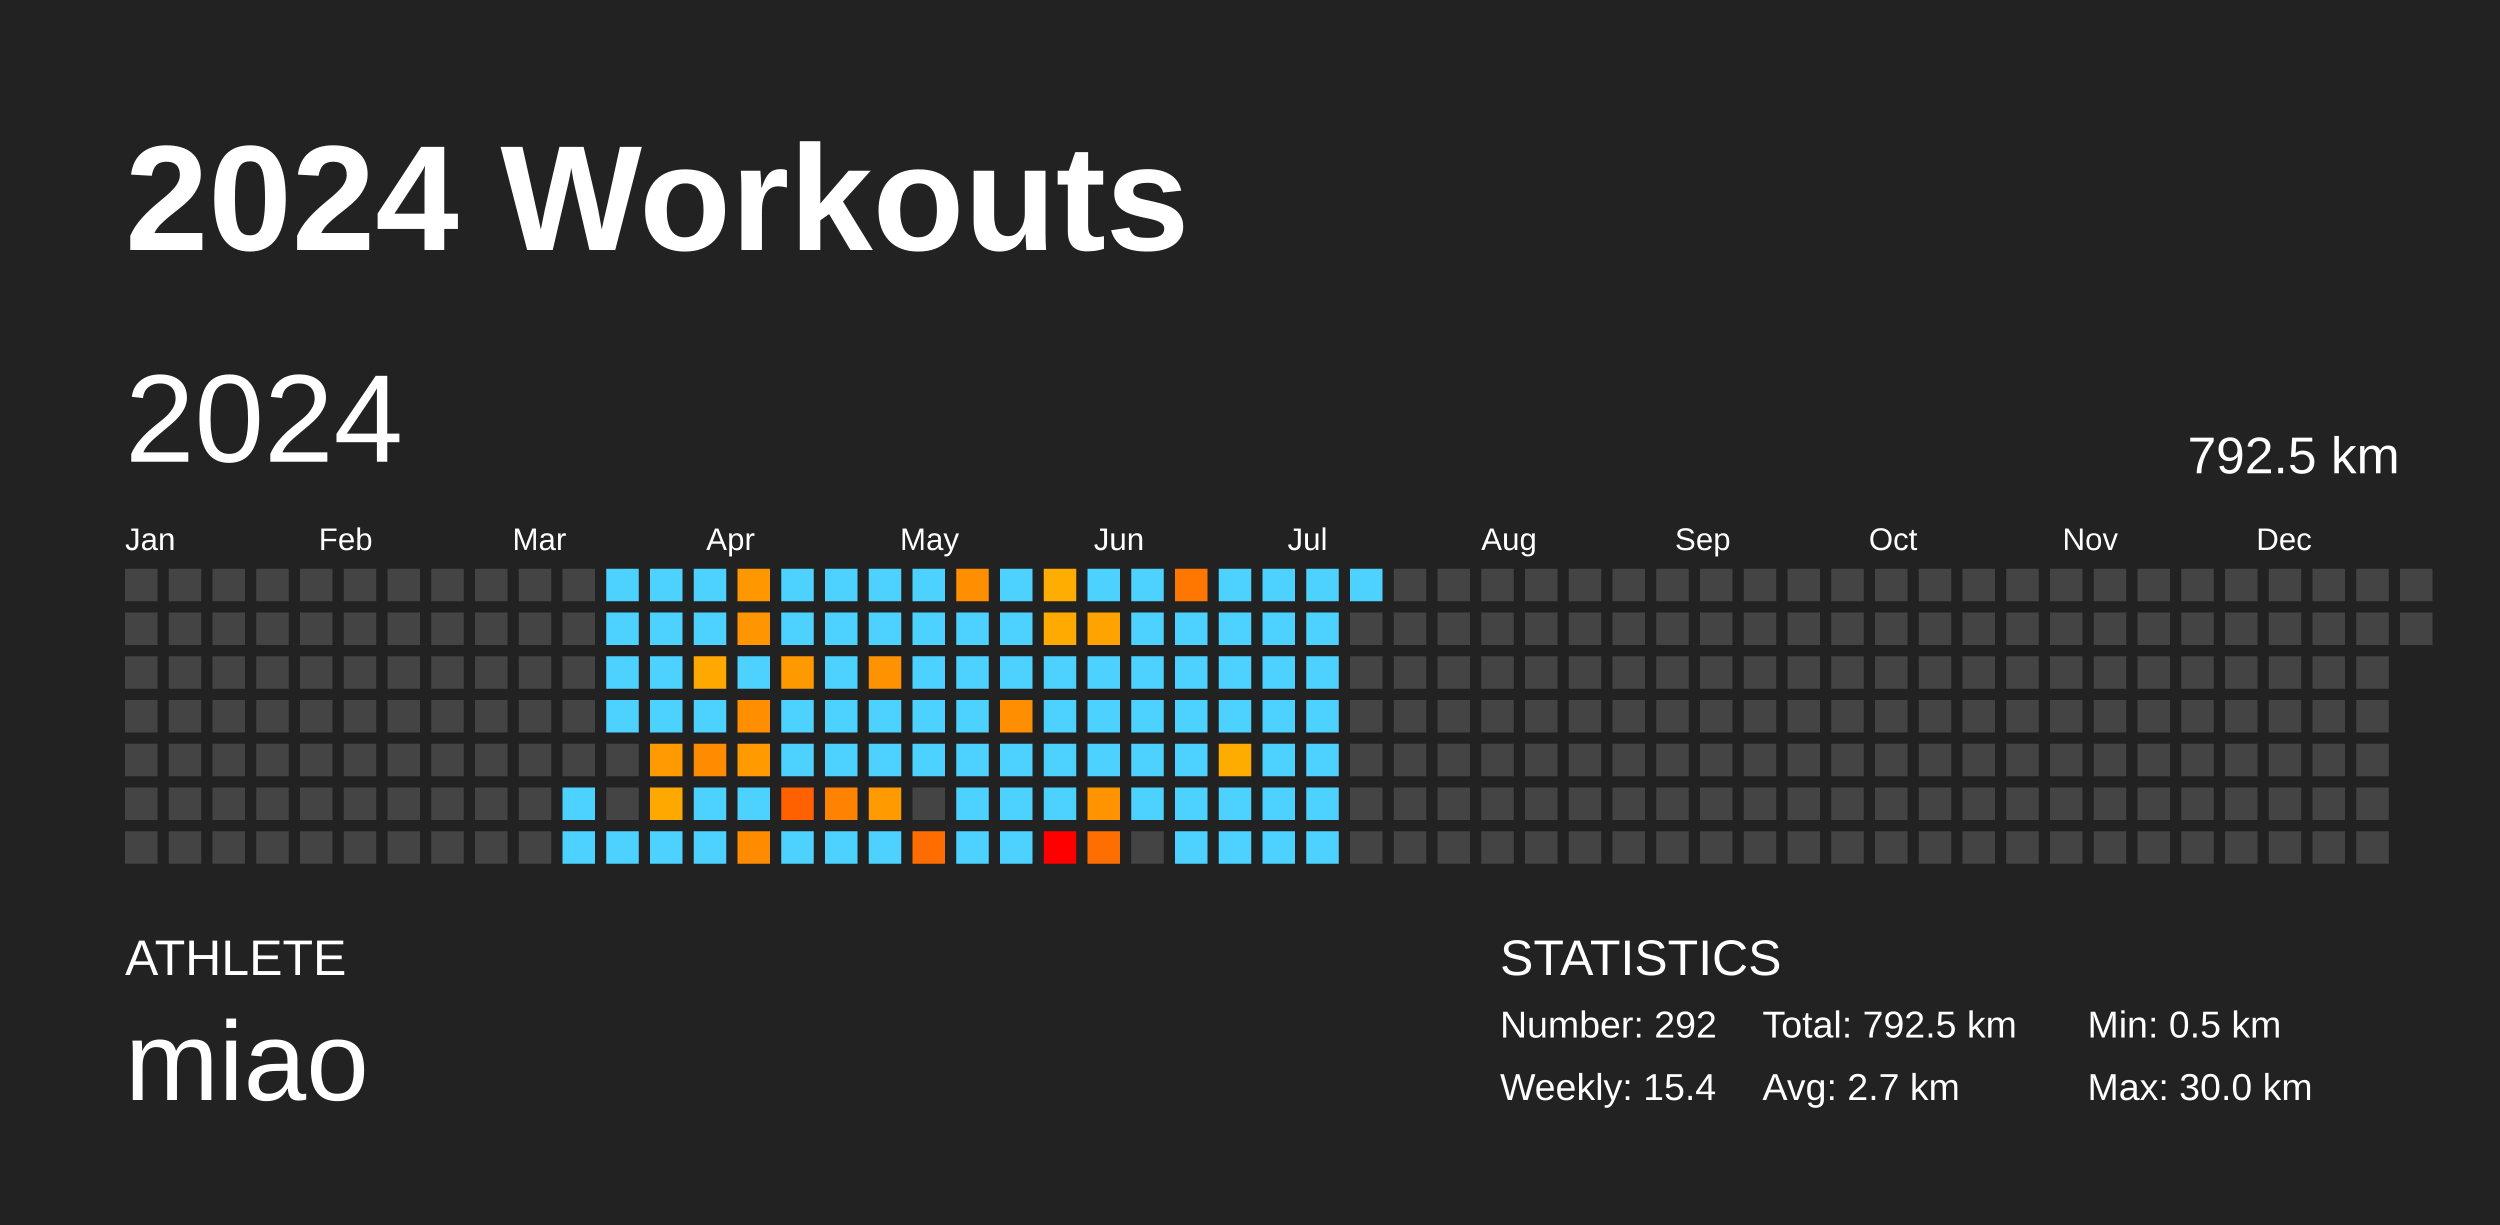
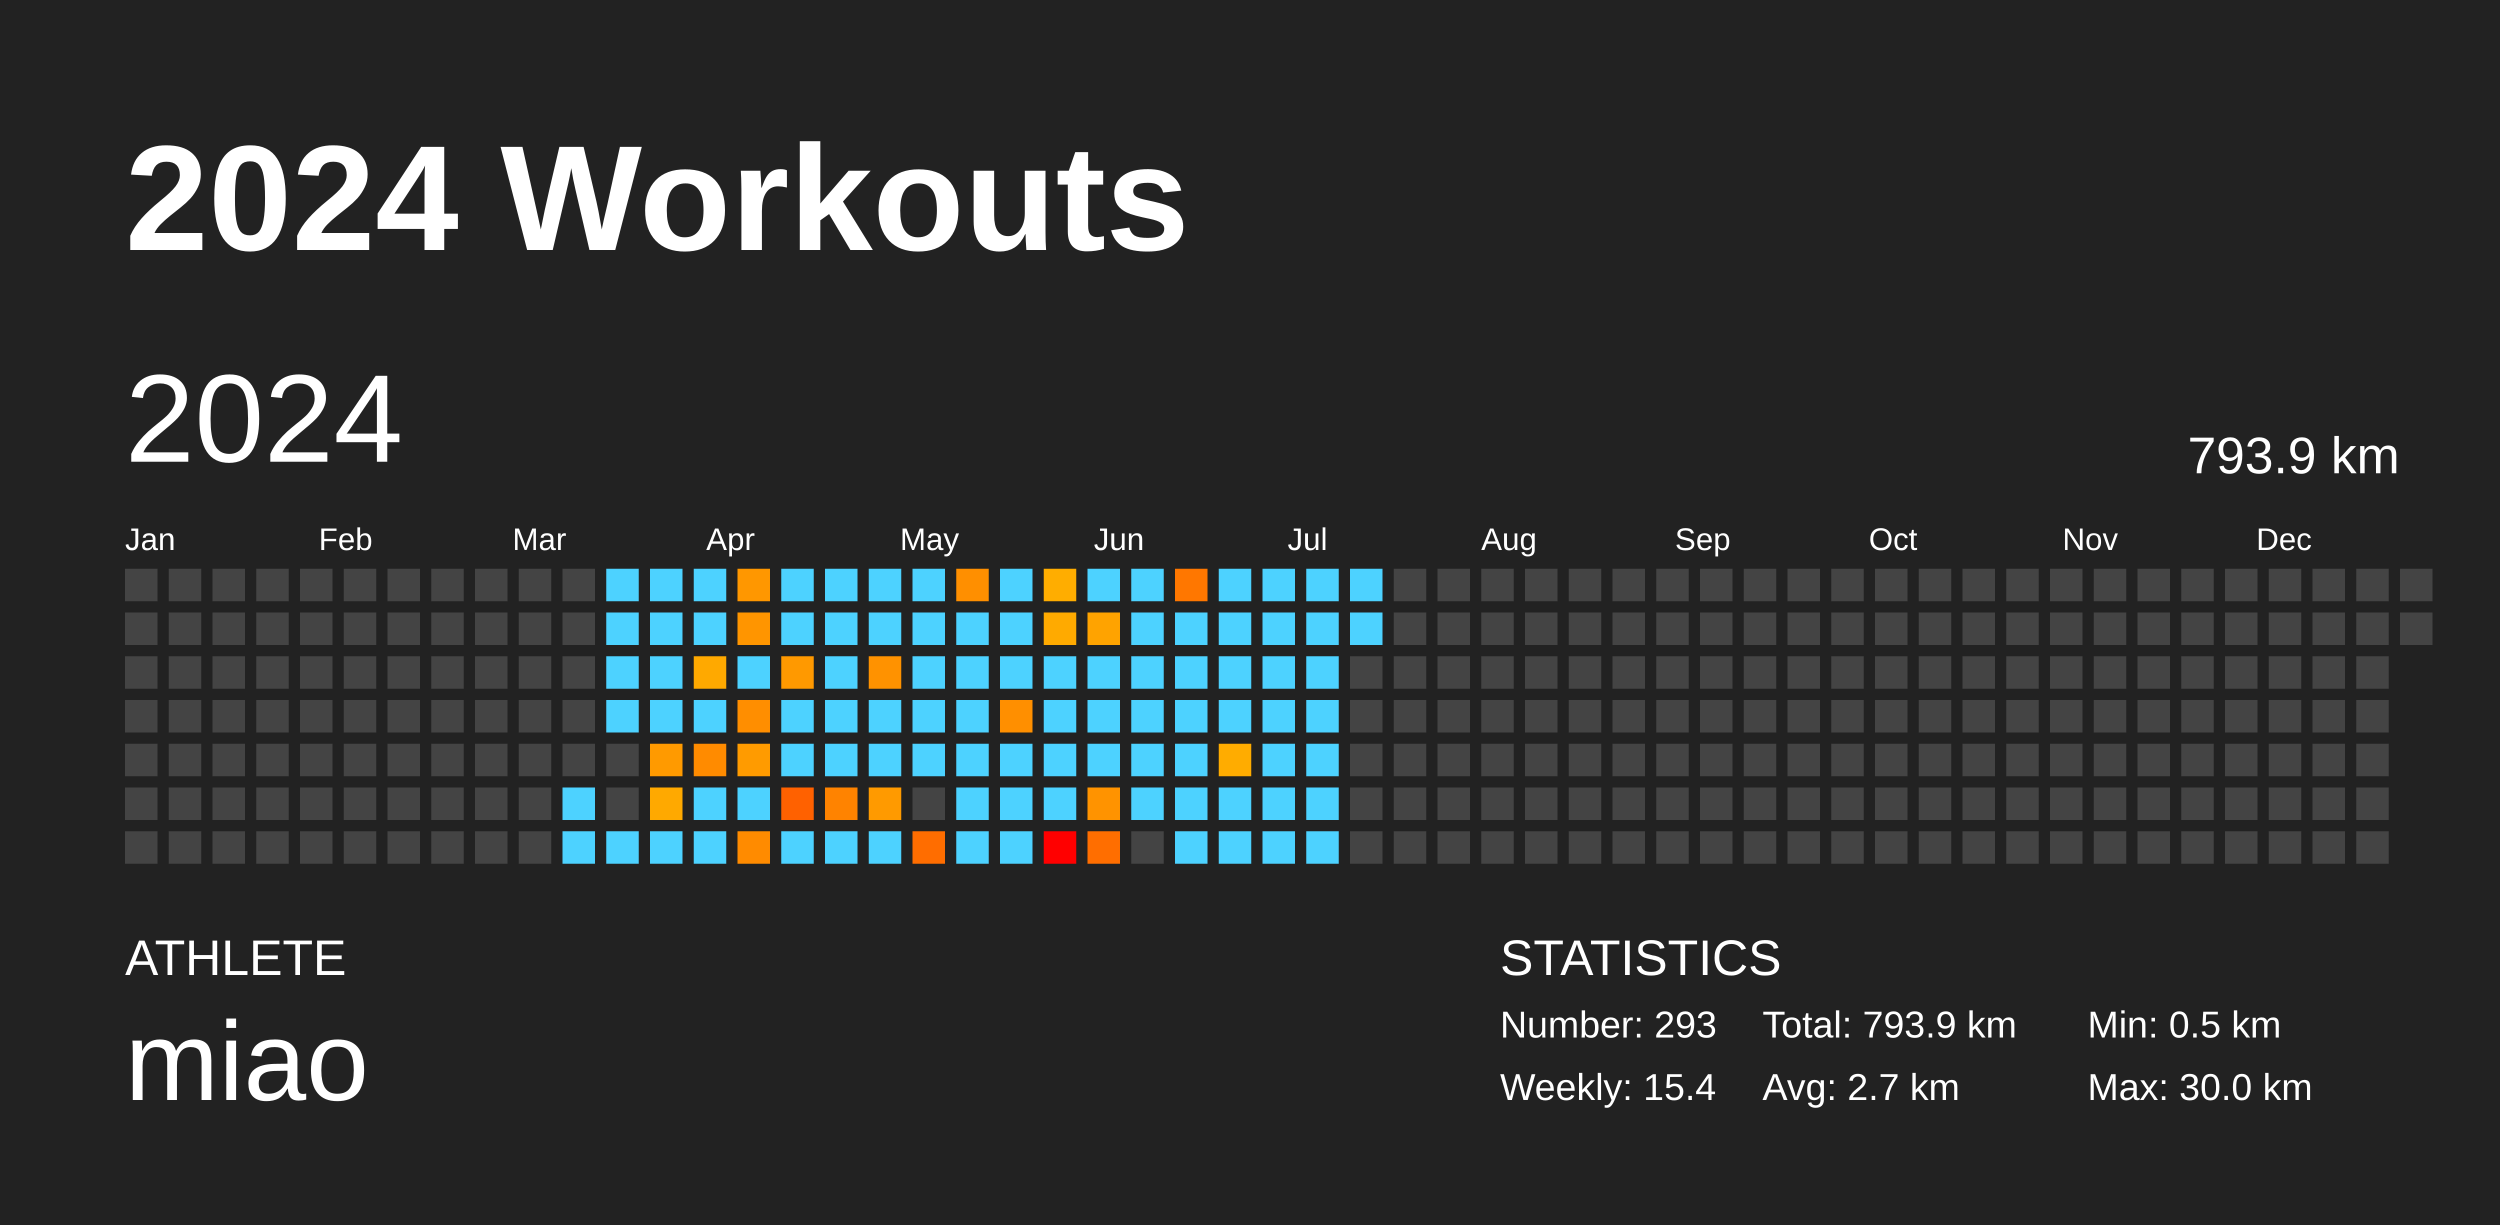
<svg xmlns="http://www.w3.org/2000/svg" baseProfile="full" height="98mm" version="1.1" viewBox="0,0,200,98" width="200mm">
  <defs />
  <rect fill="#222222" height="98" width="200" x="0" y="0" />
  <text fill="#FFFFFF" style="font-size:12px; font-family:Arial; font-weight:bold;" x="10" y="20">2024 Workouts</text>
  <text fill="#FFFFFF" style="font-size:4px; font-family:Arial" x="10" y="78">ATHLETE</text>
  <text fill="#FFFFFF" style="font-size:9px; font-family:Arial" x="10" y="88">miao</text>
  <text fill="#FFFFFF" style="font-size:4px; font-family:Arial" x="120" y="78">STATISTICS</text>
-   <text fill="#FFFFFF" style="font-size:3px; font-family:Arial" x="120" y="83">Number: 292</text>
+   <text fill="#FFFFFF" style="font-size:3px; font-family:Arial" x="120" y="83">Number: 293</text>
  <text fill="#FFFFFF" style="font-size:3px; font-family:Arial" x="120" y="88">Weekly: 15.4</text>
-   <text fill="#FFFFFF" style="font-size:3px; font-family:Arial" x="141" y="83">Total: 792.5 km</text>
+   <text fill="#FFFFFF" style="font-size:3px; font-family:Arial" x="141" y="83">Total: 793.9 km</text>
  <text fill="#FFFFFF" style="font-size:3px; font-family:Arial" x="141" y="88">Avg: 2.7 km</text>
  <text fill="#FFFFFF" style="font-size:3px; font-family:Arial" x="167" y="83">Min: 0.5 km</text>
  <text fill="#FFFFFF" style="font-size:3px; font-family:Arial" x="167" y="88">Max: 30.0 km</text>
  <text dominant-baseline="hanging" fill="#FFFFFF" style="font-size:10.0px; font-family:Arial;" x="10" y="30">2024</text>
-   <text dominant-baseline="hanging" fill="#FFFFFF" style="font-size:4.125px; font-family:Arial;" x="175" y="35">792.5 km</text>
+   <text dominant-baseline="hanging" fill="#FFFFFF" style="font-size:4.125px; font-family:Arial;" x="175" y="35">793.9 km</text>
  <text fill="#FFFFFF" style="font-size:2.5px; font-family:Arial" x="10.0" y="44">Jan</text>
  <text fill="#FFFFFF" style="font-size:2.5px; font-family:Arial" x="25.5" y="44">Feb</text>
  <text fill="#FFFFFF" style="font-size:2.5px; font-family:Arial" x="41.0" y="44">Mar</text>
  <text fill="#FFFFFF" style="font-size:2.5px; font-family:Arial" x="56.5" y="44">Apr</text>
  <text fill="#FFFFFF" style="font-size:2.5px; font-family:Arial" x="72.0" y="44">May</text>
  <text fill="#FFFFFF" style="font-size:2.5px; font-family:Arial" x="87.5" y="44">Jun</text>
  <text fill="#FFFFFF" style="font-size:2.5px; font-family:Arial" x="103.0" y="44">Jul</text>
  <text fill="#FFFFFF" style="font-size:2.5px; font-family:Arial" x="118.5" y="44">Aug</text>
  <text fill="#FFFFFF" style="font-size:2.5px; font-family:Arial" x="134.0" y="44">Sep</text>
  <text fill="#FFFFFF" style="font-size:2.5px; font-family:Arial" x="149.5" y="44">Oct</text>
  <text fill="#FFFFFF" style="font-size:2.5px; font-family:Arial" x="165.0" y="44">Nov</text>
  <text fill="#FFFFFF" style="font-size:2.5px; font-family:Arial" x="180.5" y="44">Dec</text>
  <rect fill="#444444" height="2.6" width="2.6" x="10.0" y="45.5" />
  <rect fill="#444444" height="2.6" width="2.6" x="10.0" y="49.0" />
  <rect fill="#444444" height="2.6" width="2.6" x="10.0" y="52.5" />
  <rect fill="#444444" height="2.6" width="2.6" x="10.0" y="56.0" />
  <rect fill="#444444" height="2.6" width="2.6" x="10.0" y="59.5" />
  <rect fill="#444444" height="2.6" width="2.6" x="10.0" y="63.0" />
  <rect fill="#444444" height="2.6" width="2.6" x="10.0" y="66.5" />
  <rect fill="#444444" height="2.6" width="2.6" x="13.5" y="45.5" />
  <rect fill="#444444" height="2.6" width="2.6" x="13.5" y="49.0" />
  <rect fill="#444444" height="2.6" width="2.6" x="13.5" y="52.5" />
  <rect fill="#444444" height="2.6" width="2.6" x="13.5" y="56.0" />
  <rect fill="#444444" height="2.6" width="2.6" x="13.5" y="59.5" />
  <rect fill="#444444" height="2.6" width="2.6" x="13.5" y="63.0" />
  <rect fill="#444444" height="2.6" width="2.6" x="13.5" y="66.5" />
  <rect fill="#444444" height="2.6" width="2.6" x="17.0" y="45.5" />
  <rect fill="#444444" height="2.6" width="2.6" x="17.0" y="49.0" />
  <rect fill="#444444" height="2.6" width="2.6" x="17.0" y="52.5" />
  <rect fill="#444444" height="2.6" width="2.6" x="17.0" y="56.0" />
  <rect fill="#444444" height="2.6" width="2.6" x="17.0" y="59.5" />
  <rect fill="#444444" height="2.6" width="2.6" x="17.0" y="63.0" />
  <rect fill="#444444" height="2.6" width="2.6" x="17.0" y="66.5" />
  <rect fill="#444444" height="2.6" width="2.6" x="20.5" y="45.5" />
  <rect fill="#444444" height="2.6" width="2.6" x="20.5" y="49.0" />
  <rect fill="#444444" height="2.6" width="2.6" x="20.5" y="52.5" />
  <rect fill="#444444" height="2.6" width="2.6" x="20.5" y="56.0" />
  <rect fill="#444444" height="2.6" width="2.6" x="20.5" y="59.5" />
  <rect fill="#444444" height="2.6" width="2.6" x="20.5" y="63.0" />
  <rect fill="#444444" height="2.6" width="2.6" x="20.5" y="66.5" />
  <rect fill="#444444" height="2.6" width="2.6" x="24.0" y="45.5" />
  <rect fill="#444444" height="2.6" width="2.6" x="24.0" y="49.0" />
  <rect fill="#444444" height="2.6" width="2.6" x="24.0" y="52.5" />
  <rect fill="#444444" height="2.6" width="2.6" x="24.0" y="56.0" />
  <rect fill="#444444" height="2.6" width="2.6" x="24.0" y="59.5" />
  <rect fill="#444444" height="2.6" width="2.6" x="24.0" y="63.0" />
  <rect fill="#444444" height="2.6" width="2.6" x="24.0" y="66.5" />
  <rect fill="#444444" height="2.6" width="2.6" x="27.5" y="45.5" />
  <rect fill="#444444" height="2.6" width="2.6" x="27.5" y="49.0" />
  <rect fill="#444444" height="2.6" width="2.6" x="27.5" y="52.5" />
  <rect fill="#444444" height="2.6" width="2.6" x="27.5" y="56.0" />
  <rect fill="#444444" height="2.6" width="2.6" x="27.5" y="59.5" />
  <rect fill="#444444" height="2.6" width="2.6" x="27.5" y="63.0" />
  <rect fill="#444444" height="2.6" width="2.6" x="27.5" y="66.5" />
  <rect fill="#444444" height="2.6" width="2.6" x="31.0" y="45.5" />
  <rect fill="#444444" height="2.6" width="2.6" x="31.0" y="49.0" />
  <rect fill="#444444" height="2.6" width="2.6" x="31.0" y="52.5" />
  <rect fill="#444444" height="2.6" width="2.6" x="31.0" y="56.0" />
  <rect fill="#444444" height="2.6" width="2.6" x="31.0" y="59.5" />
  <rect fill="#444444" height="2.6" width="2.6" x="31.0" y="63.0" />
  <rect fill="#444444" height="2.6" width="2.6" x="31.0" y="66.5" />
  <rect fill="#444444" height="2.6" width="2.6" x="34.5" y="45.5" />
  <rect fill="#444444" height="2.6" width="2.6" x="34.5" y="49.0" />
  <rect fill="#444444" height="2.6" width="2.6" x="34.5" y="52.5" />
  <rect fill="#444444" height="2.6" width="2.6" x="34.5" y="56.0" />
  <rect fill="#444444" height="2.6" width="2.6" x="34.5" y="59.5" />
  <rect fill="#444444" height="2.6" width="2.6" x="34.5" y="63.0" />
  <rect fill="#444444" height="2.6" width="2.6" x="34.5" y="66.5" />
  <rect fill="#444444" height="2.6" width="2.6" x="38.0" y="45.5" />
  <rect fill="#444444" height="2.6" width="2.6" x="38.0" y="49.0" />
  <rect fill="#444444" height="2.6" width="2.6" x="38.0" y="52.5" />
  <rect fill="#444444" height="2.6" width="2.6" x="38.0" y="56.0" />
  <rect fill="#444444" height="2.6" width="2.6" x="38.0" y="59.5" />
  <rect fill="#444444" height="2.6" width="2.6" x="38.0" y="63.0" />
  <rect fill="#444444" height="2.6" width="2.6" x="38.0" y="66.5" />
  <rect fill="#444444" height="2.6" width="2.6" x="41.5" y="45.5" />
  <rect fill="#444444" height="2.6" width="2.6" x="41.5" y="49.0" />
  <rect fill="#444444" height="2.6" width="2.6" x="41.5" y="52.5" />
  <rect fill="#444444" height="2.6" width="2.6" x="41.5" y="56.0" />
  <rect fill="#444444" height="2.6" width="2.6" x="41.5" y="59.5" />
  <rect fill="#444444" height="2.6" width="2.6" x="41.5" y="63.0" />
  <rect fill="#444444" height="2.6" width="2.6" x="41.5" y="66.5" />
  <rect fill="#444444" height="2.6" width="2.6" x="45.0" y="45.5" />
  <rect fill="#444444" height="2.6" width="2.6" x="45.0" y="49.0" />
  <rect fill="#444444" height="2.6" width="2.6" x="45.0" y="52.5" />
  <rect fill="#444444" height="2.6" width="2.6" x="45.0" y="56.0" />
  <rect fill="#444444" height="2.6" width="2.6" x="45.0" y="59.5" />
  <rect fill="#4dd2ff" height="2.6" width="2.6" x="45.0" y="63.0" />
  <rect fill="#4dd2ff" height="2.6" width="2.6" x="45.0" y="66.5" />
  <rect fill="#4dd2ff" height="2.6" width="2.6" x="48.5" y="45.5" />
  <rect fill="#4dd2ff" height="2.6" width="2.6" x="48.5" y="49.0" />
  <rect fill="#4dd2ff" height="2.6" width="2.6" x="48.5" y="52.5" />
  <rect fill="#4dd2ff" height="2.6" width="2.6" x="48.5" y="56.0" />
  <rect fill="#444444" height="2.6" width="2.6" x="48.5" y="59.5" />
  <rect fill="#444444" height="2.6" width="2.6" x="48.5" y="63.0" />
  <rect fill="#4dd2ff" height="2.6" width="2.6" x="48.5" y="66.5" />
  <rect fill="#4dd2ff" height="2.6" width="2.6" x="52.0" y="45.5" />
  <rect fill="#4dd2ff" height="2.6" width="2.6" x="52.0" y="49.0" />
  <rect fill="#4dd2ff" height="2.6" width="2.6" x="52.0" y="52.5" />
  <rect fill="#4dd2ff" height="2.6" width="2.6" x="52.0" y="56.0" />
  <rect fill="#ff9a00" height="2.6" width="2.6" x="52.0" y="59.5" />
  <rect fill="#ffa900" height="2.6" width="2.6" x="52.0" y="63.0" />
  <rect fill="#4dd2ff" height="2.6" width="2.6" x="52.0" y="66.5" />
  <rect fill="#4dd2ff" height="2.6" width="2.6" x="55.5" y="45.5" />
  <rect fill="#4dd2ff" height="2.6" width="2.6" x="55.5" y="49.0" />
  <rect fill="#ffa900" height="2.6" width="2.6" x="55.5" y="52.5" />
  <rect fill="#4dd2ff" height="2.6" width="2.6" x="55.5" y="56.0" />
  <rect fill="#ff8b00" height="2.6" width="2.6" x="55.5" y="59.5" />
  <rect fill="#4dd2ff" height="2.6" width="2.6" x="55.5" y="63.0" />
  <rect fill="#4dd2ff" height="2.6" width="2.6" x="55.5" y="66.5" />
  <rect fill="#ff9700" height="2.6" width="2.6" x="59.0" y="45.5" />
  <rect fill="#ff9500" height="2.6" width="2.6" x="59.0" y="49.0" />
  <rect fill="#4dd2ff" height="2.6" width="2.6" x="59.0" y="52.5" />
  <rect fill="#ff8e00" height="2.6" width="2.6" x="59.0" y="56.0" />
  <rect fill="#ff9b00" height="2.6" width="2.6" x="59.0" y="59.5" />
  <rect fill="#4dd2ff" height="2.6" width="2.6" x="59.0" y="63.0" />
  <rect fill="#ff8b00" height="2.6" width="2.6" x="59.0" y="66.5" />
  <rect fill="#4dd2ff" height="2.6" width="2.6" x="62.5" y="45.5" />
  <rect fill="#4dd2ff" height="2.6" width="2.6" x="62.5" y="49.0" />
  <rect fill="#ff9900" height="2.6" width="2.6" x="62.5" y="52.5" />
  <rect fill="#4dd2ff" height="2.6" width="2.6" x="62.5" y="56.0" />
  <rect fill="#4dd2ff" height="2.6" width="2.6" x="62.5" y="59.5" />
  <rect fill="#ff6100" height="2.6" width="2.6" x="62.5" y="63.0" />
  <rect fill="#4dd2ff" height="2.6" width="2.6" x="62.5" y="66.5" />
  <rect fill="#4dd2ff" height="2.6" width="2.6" x="66.0" y="45.5" />
  <rect fill="#4dd2ff" height="2.6" width="2.6" x="66.0" y="49.0" />
  <rect fill="#4dd2ff" height="2.6" width="2.6" x="66.0" y="52.5" />
  <rect fill="#4dd2ff" height="2.6" width="2.6" x="66.0" y="56.0" />
  <rect fill="#4dd2ff" height="2.6" width="2.6" x="66.0" y="59.5" />
  <rect fill="#ff8300" height="2.6" width="2.6" x="66.0" y="63.0" />
  <rect fill="#4dd2ff" height="2.6" width="2.6" x="66.0" y="66.5" />
  <rect fill="#4dd2ff" height="2.6" width="2.6" x="69.5" y="45.5" />
  <rect fill="#4dd2ff" height="2.6" width="2.6" x="69.5" y="49.0" />
  <rect fill="#ff9200" height="2.6" width="2.6" x="69.5" y="52.5" />
  <rect fill="#4dd2ff" height="2.6" width="2.6" x="69.5" y="56.0" />
  <rect fill="#4dd2ff" height="2.6" width="2.6" x="69.5" y="59.5" />
  <rect fill="#ff9a00" height="2.6" width="2.6" x="69.5" y="63.0" />
  <rect fill="#4dd2ff" height="2.6" width="2.6" x="69.5" y="66.5" />
  <rect fill="#4dd2ff" height="2.6" width="2.6" x="73.0" y="45.5" />
  <rect fill="#4dd2ff" height="2.6" width="2.6" x="73.0" y="49.0" />
  <rect fill="#4dd2ff" height="2.6" width="2.6" x="73.0" y="52.5" />
  <rect fill="#4dd2ff" height="2.6" width="2.6" x="73.0" y="56.0" />
  <rect fill="#4dd2ff" height="2.6" width="2.6" x="73.0" y="59.5" />
  <rect fill="#444444" height="2.6" width="2.6" x="73.0" y="63.0" />
  <rect fill="#ff6d00" height="2.6" width="2.6" x="73.0" y="66.5" />
  <rect fill="#ff8f00" height="2.6" width="2.6" x="76.5" y="45.5" />
  <rect fill="#4dd2ff" height="2.6" width="2.6" x="76.5" y="49.0" />
  <rect fill="#4dd2ff" height="2.6" width="2.6" x="76.5" y="52.5" />
  <rect fill="#4dd2ff" height="2.6" width="2.6" x="76.5" y="56.0" />
  <rect fill="#4dd2ff" height="2.6" width="2.6" x="76.5" y="59.5" />
  <rect fill="#4dd2ff" height="2.6" width="2.6" x="76.5" y="63.0" />
  <rect fill="#4dd2ff" height="2.6" width="2.6" x="76.5" y="66.5" />
  <rect fill="#4dd2ff" height="2.6" width="2.6" x="80.0" y="45.5" />
  <rect fill="#4dd2ff" height="2.6" width="2.6" x="80.0" y="49.0" />
  <rect fill="#4dd2ff" height="2.6" width="2.6" x="80.0" y="52.5" />
  <rect fill="#ff8f00" height="2.6" width="2.6" x="80.0" y="56.0" />
  <rect fill="#4dd2ff" height="2.6" width="2.6" x="80.0" y="59.5" />
  <rect fill="#4dd2ff" height="2.6" width="2.6" x="80.0" y="63.0" />
  <rect fill="#4dd2ff" height="2.6" width="2.6" x="80.0" y="66.5" />
  <rect fill="#ffad00" height="2.6" width="2.6" x="83.5" y="45.5" />
  <rect fill="#ffaa00" height="2.6" width="2.6" x="83.5" y="49.0" />
  <rect fill="#4dd2ff" height="2.6" width="2.6" x="83.5" y="52.5" />
  <rect fill="#4dd2ff" height="2.6" width="2.6" x="83.5" y="56.0" />
  <rect fill="#4dd2ff" height="2.6" width="2.6" x="83.5" y="59.5" />
  <rect fill="#4dd2ff" height="2.6" width="2.6" x="83.5" y="63.0" />
  <rect fill="red" height="2.6" width="2.6" x="83.5" y="66.5" />
  <rect fill="#4dd2ff" height="2.6" width="2.6" x="87.0" y="45.5" />
  <rect fill="#ffa300" height="2.6" width="2.6" x="87.0" y="49.0" />
  <rect fill="#4dd2ff" height="2.6" width="2.6" x="87.0" y="52.5" />
  <rect fill="#4dd2ff" height="2.6" width="2.6" x="87.0" y="56.0" />
  <rect fill="#4dd2ff" height="2.6" width="2.6" x="87.0" y="59.5" />
  <rect fill="#ff9300" height="2.6" width="2.6" x="87.0" y="63.0" />
  <rect fill="#ff6e00" height="2.6" width="2.6" x="87.0" y="66.5" />
  <rect fill="#4dd2ff" height="2.6" width="2.6" x="90.5" y="45.5" />
  <rect fill="#4dd2ff" height="2.6" width="2.6" x="90.5" y="49.0" />
  <rect fill="#4dd2ff" height="2.6" width="2.6" x="90.5" y="52.5" />
  <rect fill="#4dd2ff" height="2.6" width="2.6" x="90.5" y="56.0" />
  <rect fill="#4dd2ff" height="2.6" width="2.6" x="90.5" y="59.5" />
  <rect fill="#4dd2ff" height="2.6" width="2.6" x="90.5" y="63.0" />
  <rect fill="#444444" height="2.6" width="2.6" x="90.5" y="66.5" />
  <rect fill="#ff7700" height="2.6" width="2.6" x="94.0" y="45.5" />
  <rect fill="#4dd2ff" height="2.6" width="2.6" x="94.0" y="49.0" />
  <rect fill="#4dd2ff" height="2.6" width="2.6" x="94.0" y="52.5" />
  <rect fill="#4dd2ff" height="2.6" width="2.6" x="94.0" y="56.0" />
  <rect fill="#4dd2ff" height="2.6" width="2.6" x="94.0" y="59.5" />
  <rect fill="#4dd2ff" height="2.6" width="2.6" x="94.0" y="63.0" />
  <rect fill="#4dd2ff" height="2.6" width="2.6" x="94.0" y="66.5" />
  <rect fill="#4dd2ff" height="2.6" width="2.6" x="97.5" y="45.5" />
  <rect fill="#4dd2ff" height="2.6" width="2.6" x="97.5" y="49.0" />
  <rect fill="#4dd2ff" height="2.6" width="2.6" x="97.5" y="52.5" />
  <rect fill="#4dd2ff" height="2.6" width="2.6" x="97.5" y="56.0" />
  <rect fill="#ffac00" height="2.6" width="2.6" x="97.5" y="59.5" />
  <rect fill="#4dd2ff" height="2.6" width="2.6" x="97.5" y="63.0" />
  <rect fill="#4dd2ff" height="2.6" width="2.6" x="97.5" y="66.5" />
  <rect fill="#4dd2ff" height="2.6" width="2.6" x="101.0" y="45.5" />
  <rect fill="#4dd2ff" height="2.6" width="2.6" x="101.0" y="49.0" />
  <rect fill="#4dd2ff" height="2.6" width="2.6" x="101.0" y="52.5" />
  <rect fill="#4dd2ff" height="2.6" width="2.6" x="101.0" y="56.0" />
  <rect fill="#4dd2ff" height="2.6" width="2.6" x="101.0" y="59.5" />
  <rect fill="#4dd2ff" height="2.6" width="2.6" x="101.0" y="63.0" />
  <rect fill="#4dd2ff" height="2.6" width="2.6" x="101.0" y="66.5" />
  <rect fill="#4dd2ff" height="2.6" width="2.6" x="104.5" y="45.5" />
  <rect fill="#4dd2ff" height="2.6" width="2.6" x="104.5" y="49.0" />
  <rect fill="#4dd2ff" height="2.6" width="2.6" x="104.5" y="52.5" />
  <rect fill="#4dd2ff" height="2.6" width="2.6" x="104.5" y="56.0" />
  <rect fill="#4dd2ff" height="2.6" width="2.6" x="104.5" y="59.5" />
  <rect fill="#4dd2ff" height="2.6" width="2.6" x="104.5" y="63.0" />
  <rect fill="#4dd2ff" height="2.6" width="2.6" x="104.5" y="66.5" />
  <rect fill="#4dd2ff" height="2.6" width="2.6" x="108.0" y="45.5" />
-   <rect fill="#444444" height="2.6" width="2.6" x="108.0" y="49.0" />
+   <rect fill="#4dd2ff" height="2.6" width="2.6" x="108.0" y="49.0" />
  <rect fill="#444444" height="2.6" width="2.6" x="108.0" y="52.5" />
  <rect fill="#444444" height="2.6" width="2.6" x="108.0" y="56.0" />
  <rect fill="#444444" height="2.6" width="2.6" x="108.0" y="59.5" />
  <rect fill="#444444" height="2.6" width="2.6" x="108.0" y="63.0" />
  <rect fill="#444444" height="2.6" width="2.6" x="108.0" y="66.5" />
  <rect fill="#444444" height="2.6" width="2.6" x="111.5" y="45.5" />
  <rect fill="#444444" height="2.6" width="2.6" x="111.5" y="49.0" />
  <rect fill="#444444" height="2.6" width="2.6" x="111.5" y="52.5" />
  <rect fill="#444444" height="2.6" width="2.6" x="111.5" y="56.0" />
  <rect fill="#444444" height="2.6" width="2.6" x="111.5" y="59.5" />
  <rect fill="#444444" height="2.6" width="2.6" x="111.5" y="63.0" />
  <rect fill="#444444" height="2.6" width="2.6" x="111.5" y="66.5" />
  <rect fill="#444444" height="2.6" width="2.6" x="115.0" y="45.5" />
  <rect fill="#444444" height="2.6" width="2.6" x="115.0" y="49.0" />
  <rect fill="#444444" height="2.6" width="2.6" x="115.0" y="52.5" />
  <rect fill="#444444" height="2.6" width="2.6" x="115.0" y="56.0" />
  <rect fill="#444444" height="2.6" width="2.6" x="115.0" y="59.5" />
  <rect fill="#444444" height="2.6" width="2.6" x="115.0" y="63.0" />
  <rect fill="#444444" height="2.6" width="2.6" x="115.0" y="66.5" />
  <rect fill="#444444" height="2.6" width="2.6" x="118.5" y="45.5" />
  <rect fill="#444444" height="2.6" width="2.6" x="118.5" y="49.0" />
  <rect fill="#444444" height="2.6" width="2.6" x="118.5" y="52.5" />
  <rect fill="#444444" height="2.6" width="2.6" x="118.5" y="56.0" />
  <rect fill="#444444" height="2.6" width="2.6" x="118.5" y="59.5" />
  <rect fill="#444444" height="2.6" width="2.6" x="118.5" y="63.0" />
  <rect fill="#444444" height="2.6" width="2.6" x="118.5" y="66.5" />
  <rect fill="#444444" height="2.6" width="2.6" x="122.0" y="45.5" />
  <rect fill="#444444" height="2.6" width="2.6" x="122.0" y="49.0" />
  <rect fill="#444444" height="2.6" width="2.6" x="122.0" y="52.5" />
  <rect fill="#444444" height="2.6" width="2.6" x="122.0" y="56.0" />
  <rect fill="#444444" height="2.6" width="2.6" x="122.0" y="59.5" />
  <rect fill="#444444" height="2.6" width="2.6" x="122.0" y="63.0" />
  <rect fill="#444444" height="2.6" width="2.6" x="122.0" y="66.5" />
  <rect fill="#444444" height="2.6" width="2.6" x="125.5" y="45.5" />
  <rect fill="#444444" height="2.6" width="2.6" x="125.5" y="49.0" />
  <rect fill="#444444" height="2.6" width="2.6" x="125.5" y="52.5" />
  <rect fill="#444444" height="2.6" width="2.6" x="125.5" y="56.0" />
  <rect fill="#444444" height="2.6" width="2.6" x="125.5" y="59.5" />
  <rect fill="#444444" height="2.6" width="2.6" x="125.5" y="63.0" />
  <rect fill="#444444" height="2.6" width="2.6" x="125.5" y="66.5" />
  <rect fill="#444444" height="2.6" width="2.6" x="129.0" y="45.5" />
  <rect fill="#444444" height="2.6" width="2.6" x="129.0" y="49.0" />
  <rect fill="#444444" height="2.6" width="2.6" x="129.0" y="52.5" />
  <rect fill="#444444" height="2.6" width="2.6" x="129.0" y="56.0" />
  <rect fill="#444444" height="2.6" width="2.6" x="129.0" y="59.5" />
  <rect fill="#444444" height="2.6" width="2.6" x="129.0" y="63.0" />
  <rect fill="#444444" height="2.6" width="2.6" x="129.0" y="66.5" />
  <rect fill="#444444" height="2.6" width="2.6" x="132.5" y="45.5" />
  <rect fill="#444444" height="2.6" width="2.6" x="132.5" y="49.0" />
  <rect fill="#444444" height="2.6" width="2.6" x="132.5" y="52.5" />
  <rect fill="#444444" height="2.6" width="2.6" x="132.5" y="56.0" />
  <rect fill="#444444" height="2.6" width="2.6" x="132.5" y="59.5" />
  <rect fill="#444444" height="2.6" width="2.6" x="132.5" y="63.0" />
  <rect fill="#444444" height="2.6" width="2.6" x="132.5" y="66.5" />
  <rect fill="#444444" height="2.6" width="2.6" x="136.0" y="45.5" />
  <rect fill="#444444" height="2.6" width="2.6" x="136.0" y="49.0" />
  <rect fill="#444444" height="2.6" width="2.6" x="136.0" y="52.5" />
  <rect fill="#444444" height="2.6" width="2.6" x="136.0" y="56.0" />
  <rect fill="#444444" height="2.6" width="2.6" x="136.0" y="59.5" />
  <rect fill="#444444" height="2.6" width="2.6" x="136.0" y="63.0" />
  <rect fill="#444444" height="2.6" width="2.6" x="136.0" y="66.5" />
  <rect fill="#444444" height="2.6" width="2.6" x="139.5" y="45.5" />
  <rect fill="#444444" height="2.6" width="2.6" x="139.5" y="49.0" />
  <rect fill="#444444" height="2.6" width="2.6" x="139.5" y="52.5" />
  <rect fill="#444444" height="2.6" width="2.6" x="139.5" y="56.0" />
  <rect fill="#444444" height="2.6" width="2.6" x="139.5" y="59.5" />
  <rect fill="#444444" height="2.6" width="2.6" x="139.5" y="63.0" />
  <rect fill="#444444" height="2.6" width="2.6" x="139.5" y="66.5" />
  <rect fill="#444444" height="2.6" width="2.6" x="143.0" y="45.5" />
  <rect fill="#444444" height="2.6" width="2.6" x="143.0" y="49.0" />
  <rect fill="#444444" height="2.6" width="2.6" x="143.0" y="52.5" />
  <rect fill="#444444" height="2.6" width="2.6" x="143.0" y="56.0" />
  <rect fill="#444444" height="2.6" width="2.6" x="143.0" y="59.5" />
  <rect fill="#444444" height="2.6" width="2.6" x="143.0" y="63.0" />
  <rect fill="#444444" height="2.6" width="2.6" x="143.0" y="66.5" />
  <rect fill="#444444" height="2.6" width="2.6" x="146.5" y="45.5" />
  <rect fill="#444444" height="2.6" width="2.6" x="146.5" y="49.0" />
  <rect fill="#444444" height="2.6" width="2.6" x="146.5" y="52.5" />
  <rect fill="#444444" height="2.6" width="2.6" x="146.5" y="56.0" />
  <rect fill="#444444" height="2.6" width="2.6" x="146.5" y="59.5" />
  <rect fill="#444444" height="2.6" width="2.6" x="146.5" y="63.0" />
  <rect fill="#444444" height="2.6" width="2.6" x="146.5" y="66.5" />
  <rect fill="#444444" height="2.6" width="2.6" x="150.0" y="45.5" />
  <rect fill="#444444" height="2.6" width="2.6" x="150.0" y="49.0" />
  <rect fill="#444444" height="2.6" width="2.6" x="150.0" y="52.5" />
  <rect fill="#444444" height="2.6" width="2.6" x="150.0" y="56.0" />
  <rect fill="#444444" height="2.6" width="2.6" x="150.0" y="59.5" />
  <rect fill="#444444" height="2.6" width="2.6" x="150.0" y="63.0" />
  <rect fill="#444444" height="2.6" width="2.6" x="150.0" y="66.5" />
  <rect fill="#444444" height="2.6" width="2.6" x="153.5" y="45.5" />
  <rect fill="#444444" height="2.6" width="2.6" x="153.5" y="49.0" />
  <rect fill="#444444" height="2.6" width="2.6" x="153.5" y="52.5" />
  <rect fill="#444444" height="2.6" width="2.6" x="153.5" y="56.0" />
  <rect fill="#444444" height="2.6" width="2.6" x="153.5" y="59.5" />
  <rect fill="#444444" height="2.6" width="2.6" x="153.5" y="63.0" />
  <rect fill="#444444" height="2.6" width="2.6" x="153.5" y="66.5" />
  <rect fill="#444444" height="2.6" width="2.6" x="157.0" y="45.5" />
  <rect fill="#444444" height="2.6" width="2.6" x="157.0" y="49.0" />
  <rect fill="#444444" height="2.6" width="2.6" x="157.0" y="52.5" />
  <rect fill="#444444" height="2.6" width="2.6" x="157.0" y="56.0" />
  <rect fill="#444444" height="2.6" width="2.6" x="157.0" y="59.5" />
  <rect fill="#444444" height="2.6" width="2.6" x="157.0" y="63.0" />
  <rect fill="#444444" height="2.6" width="2.6" x="157.0" y="66.5" />
  <rect fill="#444444" height="2.6" width="2.6" x="160.5" y="45.5" />
  <rect fill="#444444" height="2.6" width="2.6" x="160.5" y="49.0" />
  <rect fill="#444444" height="2.6" width="2.6" x="160.5" y="52.5" />
  <rect fill="#444444" height="2.6" width="2.6" x="160.5" y="56.0" />
  <rect fill="#444444" height="2.6" width="2.6" x="160.5" y="59.5" />
  <rect fill="#444444" height="2.6" width="2.6" x="160.5" y="63.0" />
  <rect fill="#444444" height="2.6" width="2.6" x="160.5" y="66.5" />
  <rect fill="#444444" height="2.6" width="2.6" x="164.0" y="45.5" />
  <rect fill="#444444" height="2.6" width="2.6" x="164.0" y="49.0" />
  <rect fill="#444444" height="2.6" width="2.6" x="164.0" y="52.5" />
  <rect fill="#444444" height="2.6" width="2.6" x="164.0" y="56.0" />
  <rect fill="#444444" height="2.6" width="2.6" x="164.0" y="59.5" />
  <rect fill="#444444" height="2.6" width="2.6" x="164.0" y="63.0" />
  <rect fill="#444444" height="2.6" width="2.6" x="164.0" y="66.5" />
  <rect fill="#444444" height="2.6" width="2.6" x="167.5" y="45.5" />
  <rect fill="#444444" height="2.6" width="2.6" x="167.5" y="49.0" />
  <rect fill="#444444" height="2.6" width="2.6" x="167.5" y="52.5" />
  <rect fill="#444444" height="2.6" width="2.6" x="167.5" y="56.0" />
  <rect fill="#444444" height="2.6" width="2.6" x="167.5" y="59.5" />
  <rect fill="#444444" height="2.6" width="2.6" x="167.5" y="63.0" />
  <rect fill="#444444" height="2.6" width="2.6" x="167.5" y="66.5" />
  <rect fill="#444444" height="2.6" width="2.6" x="171.0" y="45.5" />
  <rect fill="#444444" height="2.6" width="2.6" x="171.0" y="49.0" />
  <rect fill="#444444" height="2.6" width="2.6" x="171.0" y="52.5" />
  <rect fill="#444444" height="2.6" width="2.6" x="171.0" y="56.0" />
  <rect fill="#444444" height="2.6" width="2.6" x="171.0" y="59.5" />
  <rect fill="#444444" height="2.6" width="2.6" x="171.0" y="63.0" />
  <rect fill="#444444" height="2.6" width="2.6" x="171.0" y="66.5" />
  <rect fill="#444444" height="2.6" width="2.6" x="174.5" y="45.5" />
  <rect fill="#444444" height="2.6" width="2.6" x="174.5" y="49.0" />
  <rect fill="#444444" height="2.6" width="2.6" x="174.5" y="52.5" />
  <rect fill="#444444" height="2.6" width="2.6" x="174.5" y="56.0" />
  <rect fill="#444444" height="2.6" width="2.6" x="174.5" y="59.5" />
  <rect fill="#444444" height="2.6" width="2.6" x="174.5" y="63.0" />
  <rect fill="#444444" height="2.6" width="2.6" x="174.5" y="66.5" />
  <rect fill="#444444" height="2.6" width="2.6" x="178.0" y="45.5" />
  <rect fill="#444444" height="2.6" width="2.6" x="178.0" y="49.0" />
  <rect fill="#444444" height="2.6" width="2.6" x="178.0" y="52.5" />
  <rect fill="#444444" height="2.6" width="2.6" x="178.0" y="56.0" />
  <rect fill="#444444" height="2.6" width="2.6" x="178.0" y="59.5" />
  <rect fill="#444444" height="2.6" width="2.6" x="178.0" y="63.0" />
  <rect fill="#444444" height="2.6" width="2.6" x="178.0" y="66.5" />
  <rect fill="#444444" height="2.6" width="2.6" x="181.5" y="45.5" />
  <rect fill="#444444" height="2.6" width="2.6" x="181.5" y="49.0" />
  <rect fill="#444444" height="2.6" width="2.6" x="181.5" y="52.5" />
  <rect fill="#444444" height="2.6" width="2.6" x="181.5" y="56.0" />
  <rect fill="#444444" height="2.6" width="2.6" x="181.5" y="59.5" />
  <rect fill="#444444" height="2.6" width="2.6" x="181.5" y="63.0" />
  <rect fill="#444444" height="2.6" width="2.6" x="181.5" y="66.5" />
  <rect fill="#444444" height="2.6" width="2.6" x="185.0" y="45.5" />
  <rect fill="#444444" height="2.6" width="2.6" x="185.0" y="49.0" />
  <rect fill="#444444" height="2.6" width="2.6" x="185.0" y="52.5" />
  <rect fill="#444444" height="2.6" width="2.6" x="185.0" y="56.0" />
  <rect fill="#444444" height="2.6" width="2.6" x="185.0" y="59.5" />
  <rect fill="#444444" height="2.6" width="2.6" x="185.0" y="63.0" />
  <rect fill="#444444" height="2.6" width="2.6" x="185.0" y="66.5" />
  <rect fill="#444444" height="2.6" width="2.6" x="188.5" y="45.5" />
  <rect fill="#444444" height="2.6" width="2.6" x="188.5" y="49.0" />
  <rect fill="#444444" height="2.6" width="2.6" x="188.5" y="52.5" />
  <rect fill="#444444" height="2.6" width="2.6" x="188.5" y="56.0" />
  <rect fill="#444444" height="2.6" width="2.6" x="188.5" y="59.5" />
  <rect fill="#444444" height="2.6" width="2.6" x="188.5" y="63.0" />
  <rect fill="#444444" height="2.6" width="2.6" x="188.5" y="66.5" />
  <rect fill="#444444" height="2.6" width="2.6" x="192.0" y="45.5" />
  <rect fill="#444444" height="2.6" width="2.6" x="192.0" y="49.0" />
</svg>
